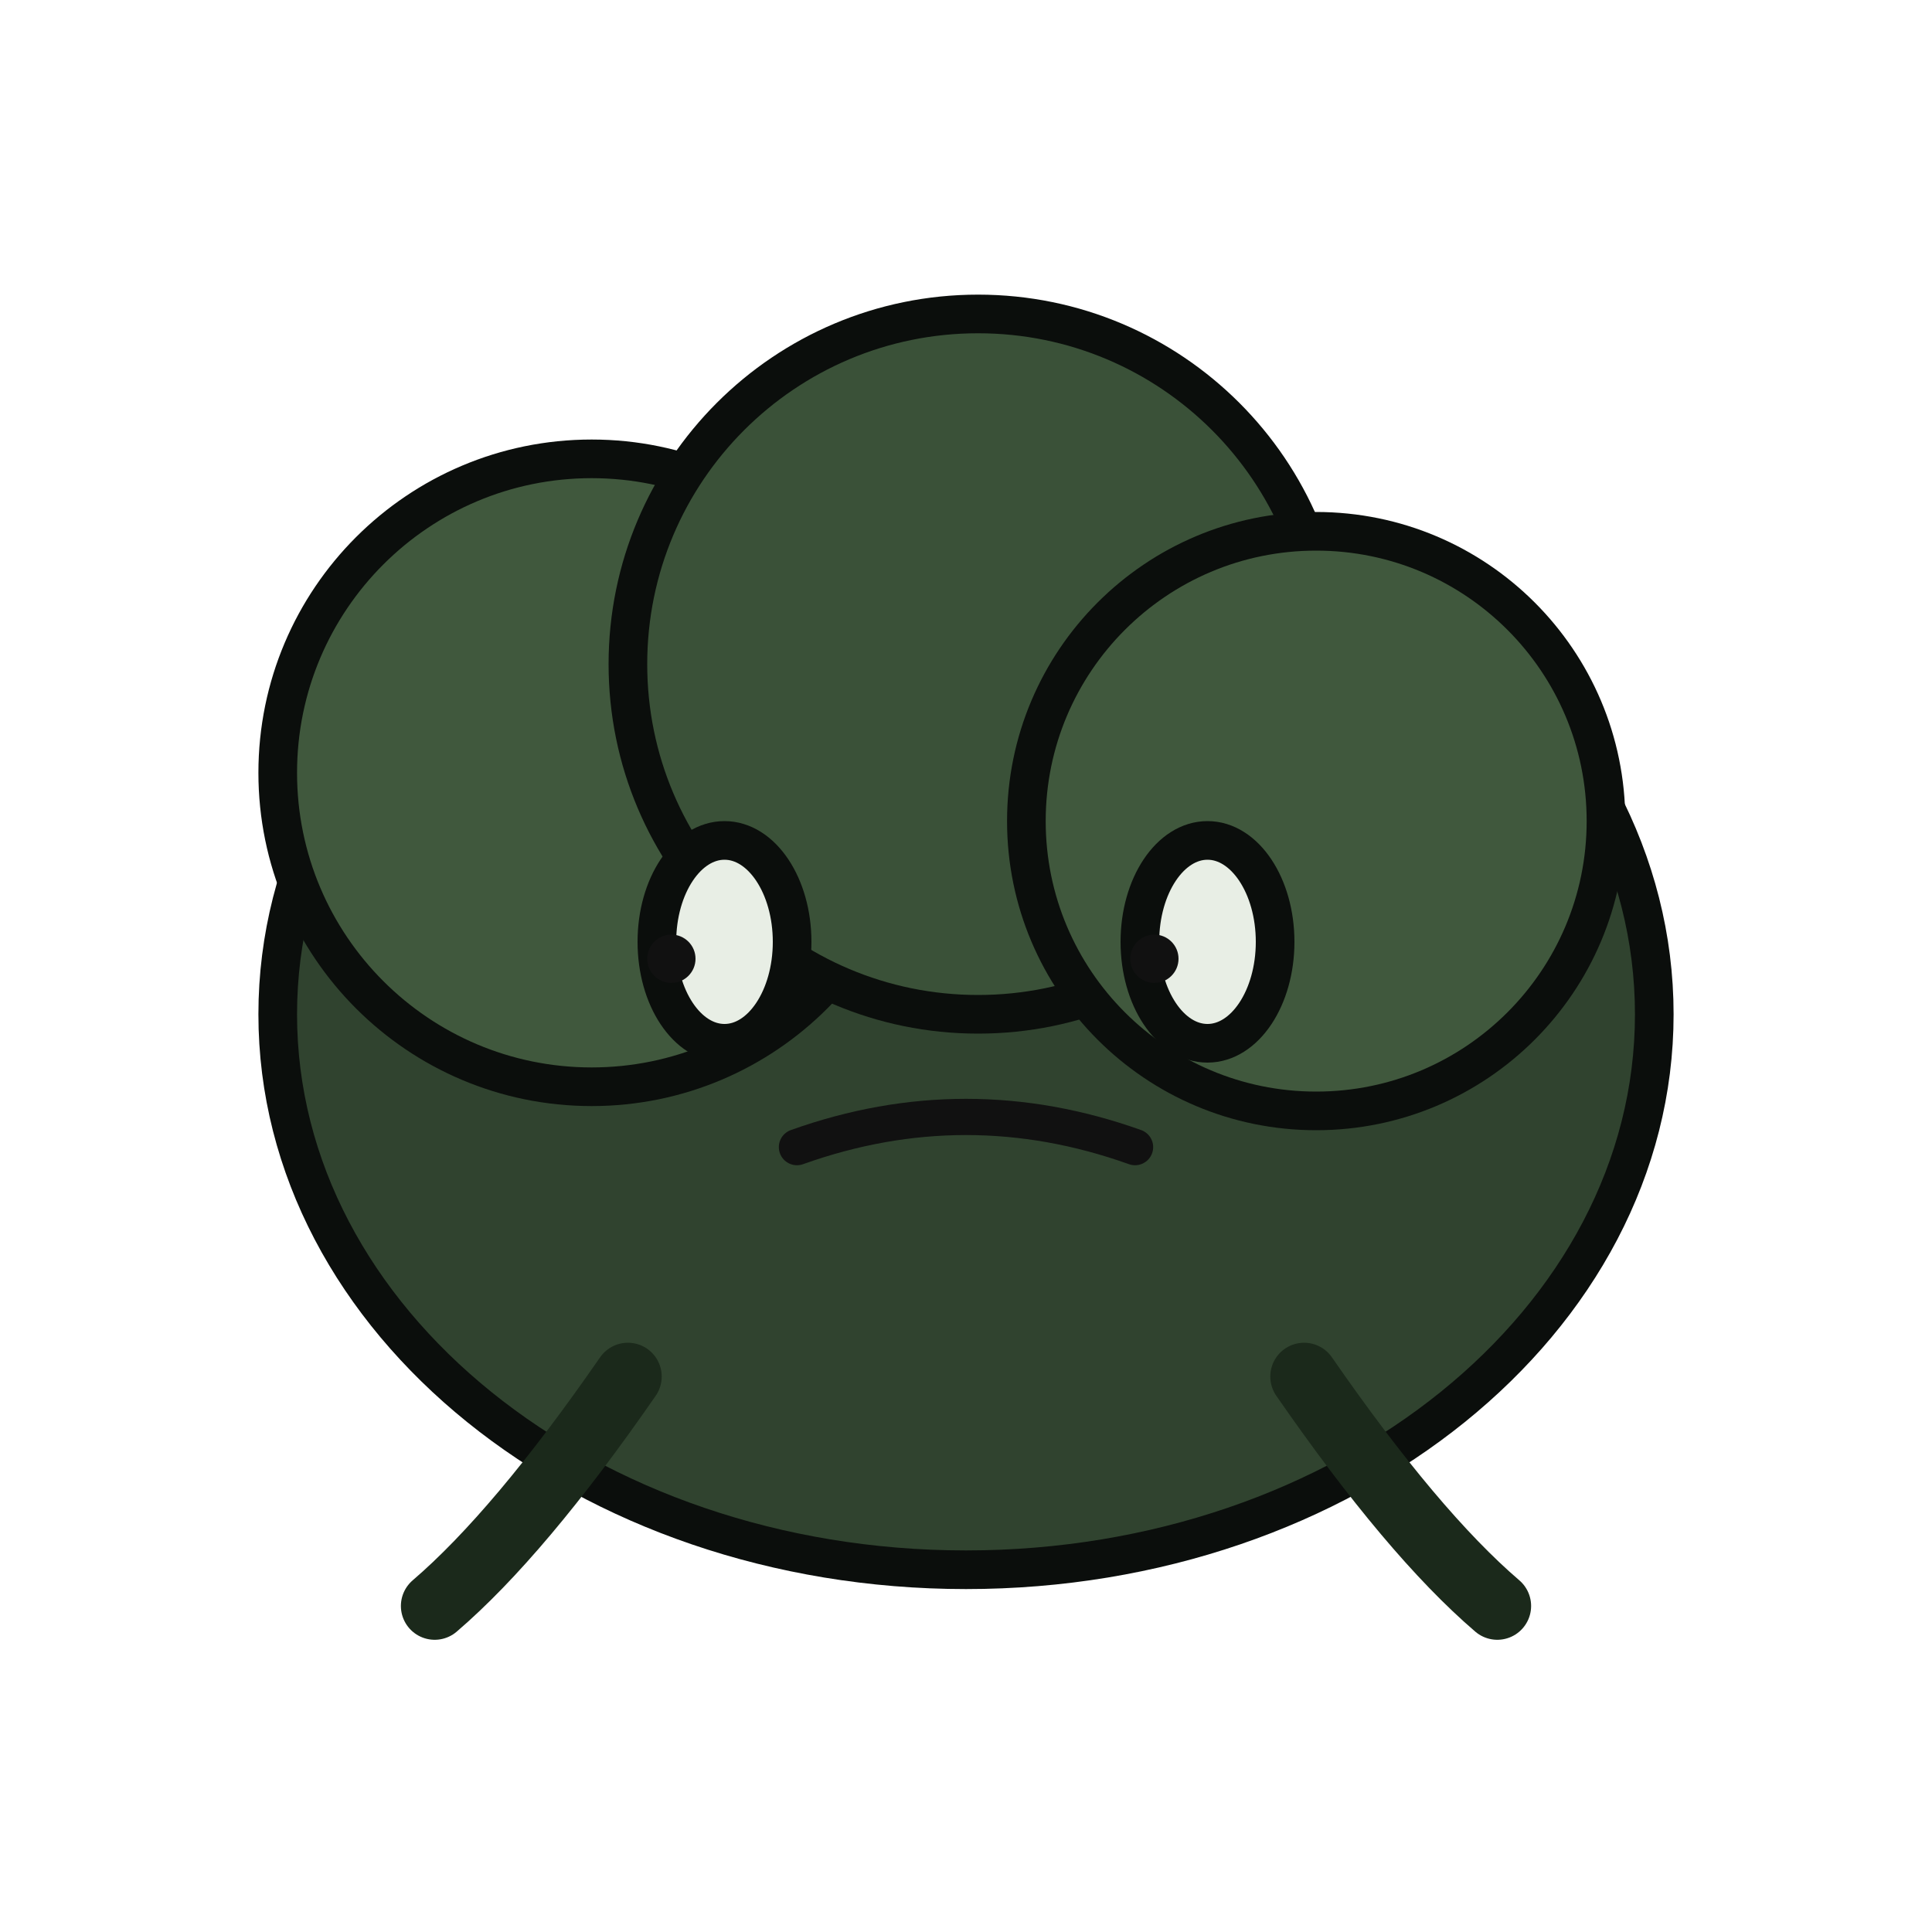
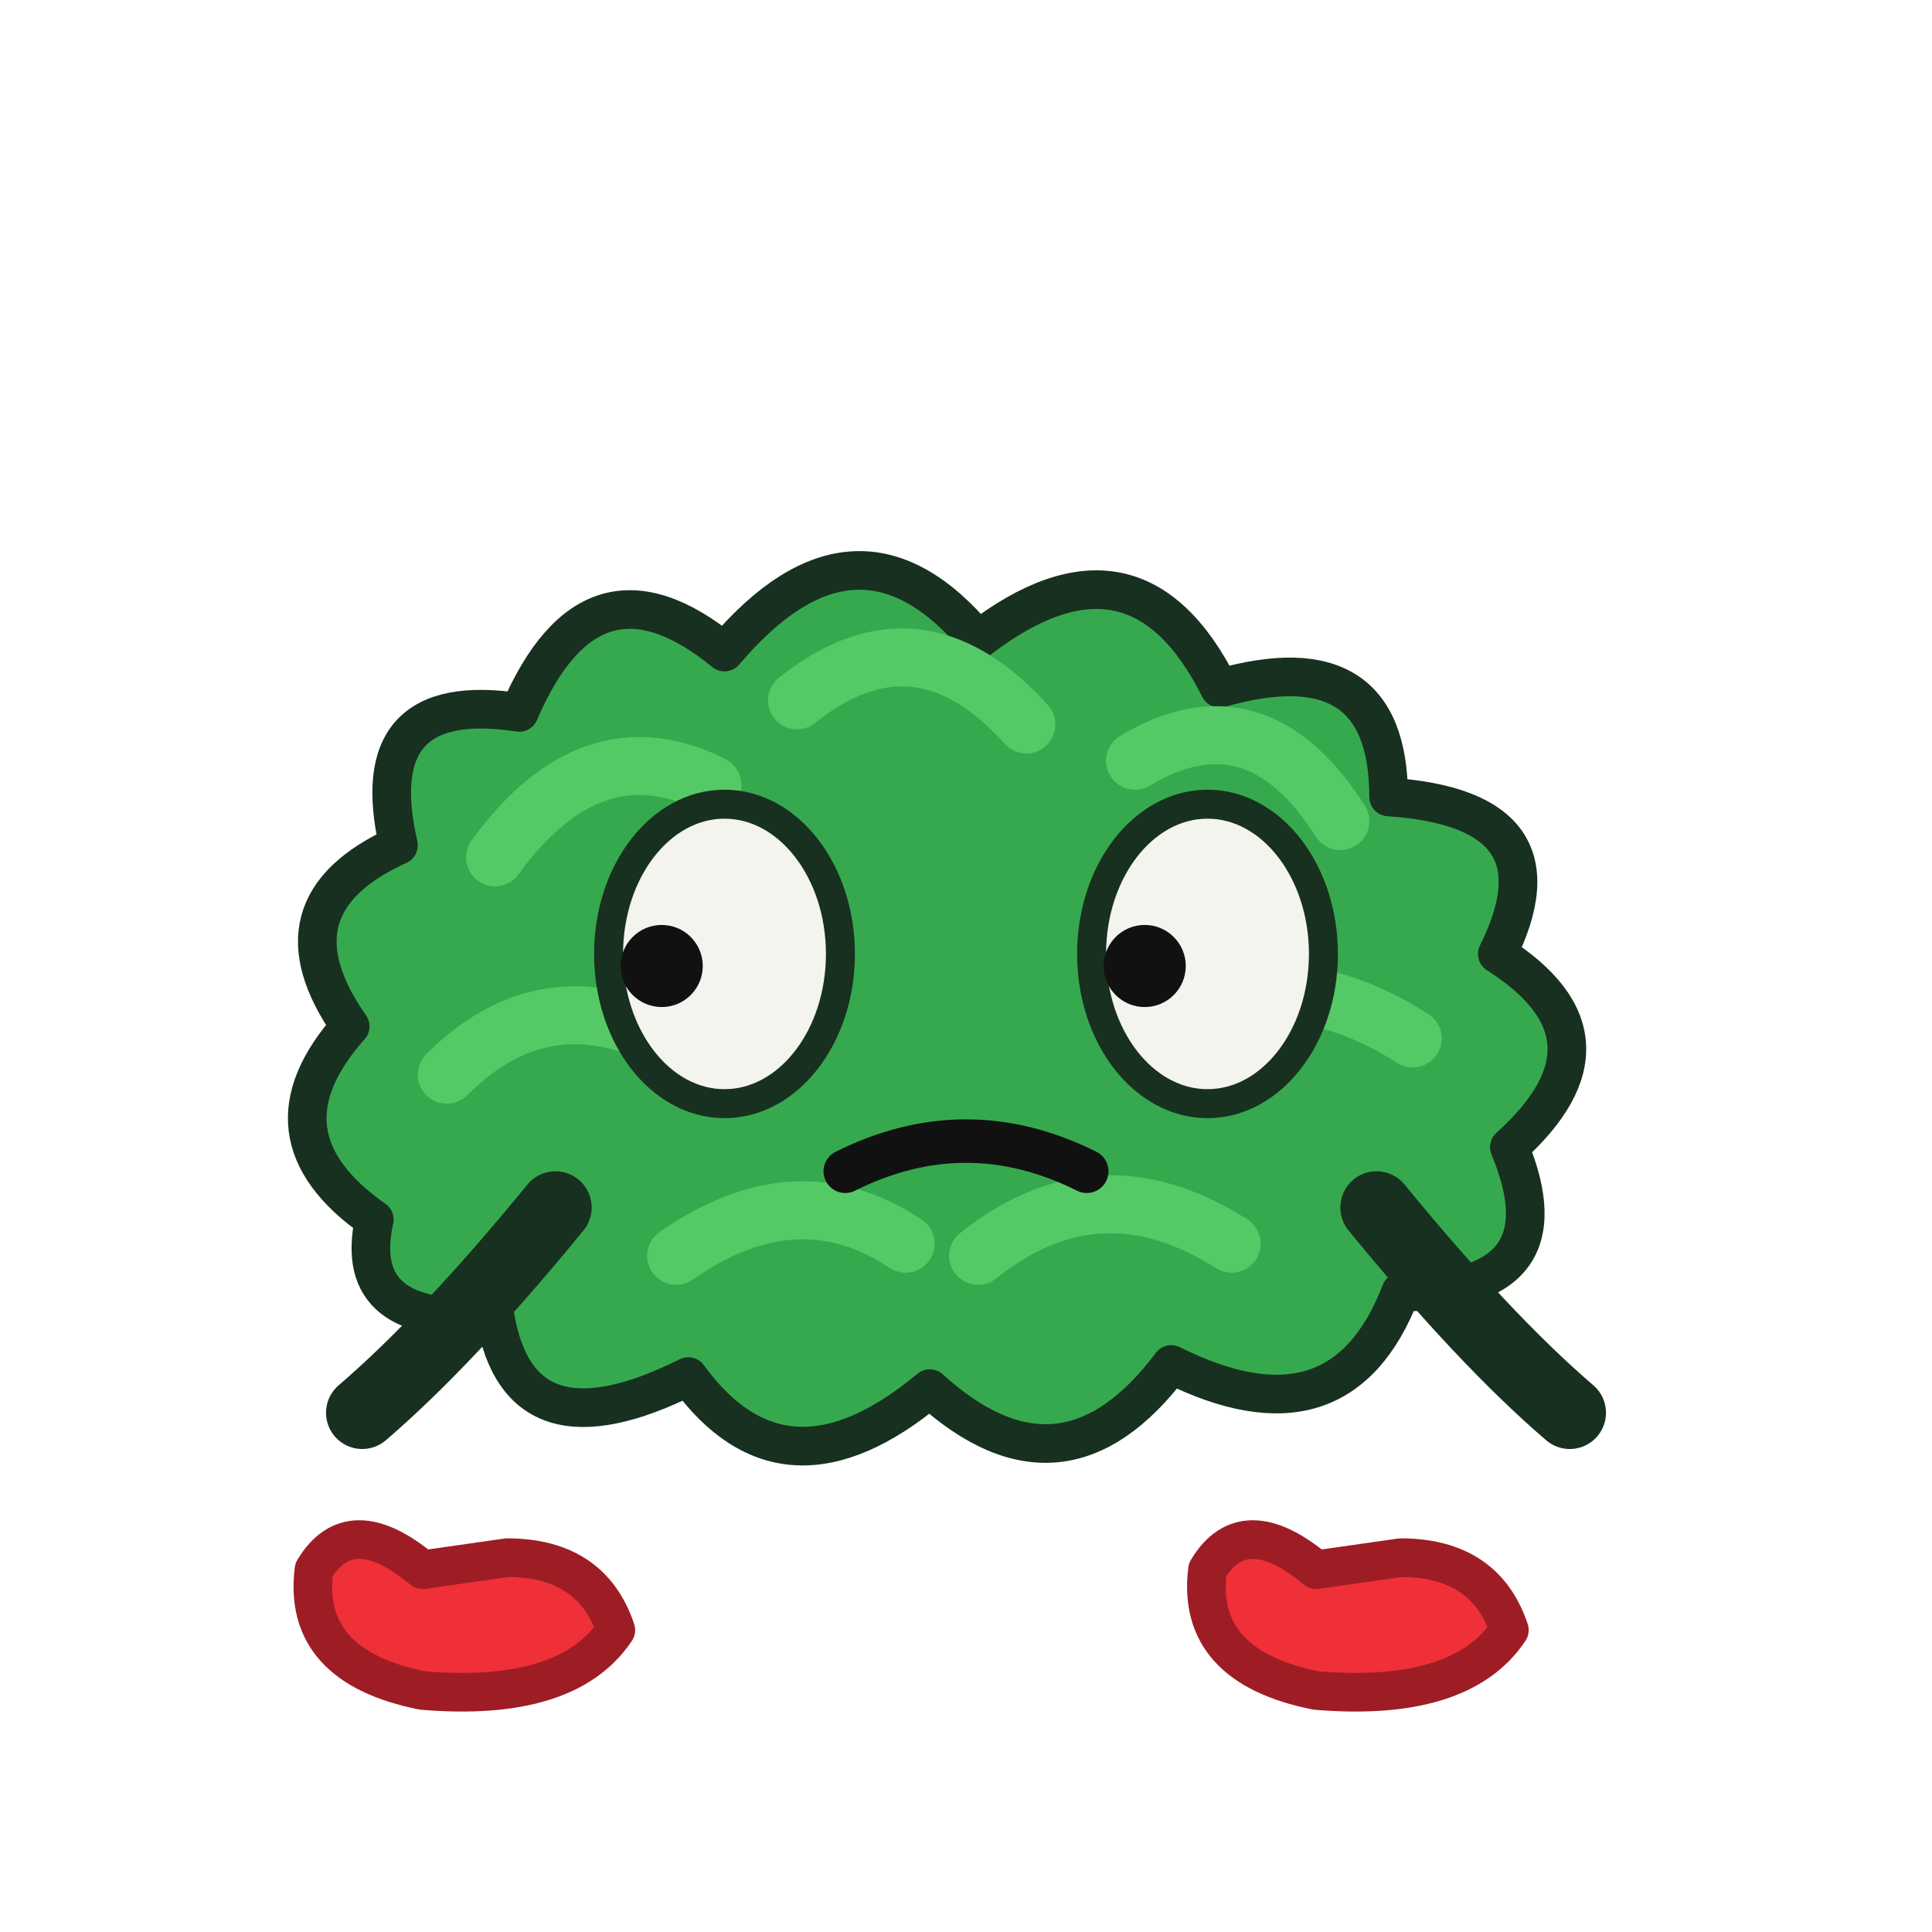
<svg xmlns="http://www.w3.org/2000/svg" width="800" height="800" viewBox="0 0 800 800">
  <rect width="800" height="800" fill="none" />
-   <g stroke="#0b0e0c" stroke-width="16">
-     <ellipse cx="400" cy="420" rx="285" ry="230" fill="#30432f" />
-     <circle cx="245" cy="320" r="130" fill="#40583d" />
-     <circle cx="405" cy="275" r="145" fill="#3a5138" />
-     <circle cx="545" cy="340" r="120" fill="#40583d" />
-     <path d="M260 570 Q215 635 180 665 M540 570 Q585 635 620 665" fill="none" stroke="#1b291b" stroke-width="28" stroke-linecap="round" />
-     <ellipse cx="300" cy="390" rx="28" ry="42" fill="#e8eee5" />
-     <ellipse cx="500" cy="390" rx="28" ry="42" fill="#e8eee5" />
-     <circle cx="278" cy="397" r="10" fill="#111" stroke="none" />
-     <circle cx="478" cy="397" r="10" fill="#111" stroke="none" />
-     <path d="M330 475 Q400 450 470 475" fill="none" stroke="#111" stroke-width="15" stroke-linecap="round" />
+   <g stroke="#18301f" stroke-width="16" stroke-linecap="round" stroke-linejoin="round">
+     <path d="M155 505 Q105 470 145 425 Q110 375 165 350 Q150 285 215 295 Q245 225 300 270 Q355 205 405 265 Q470 215 505 285 Q575 265 575 330 Q650 335 620 395 Q675 430 625 475 Q650 535 580 535 Q555 600 485 565 Q440 625 385 575 Q325 625 285 570 Q215 605 205 545 Q145 550 155 505 Z" fill="#36a94f" />
+     <path d="M205 355 Q245 300 295 325 M330 290 Q380 250 425 300 M470 315 Q520 285 555 340 M185 445 Q225 405 275 430 M480 425 Q530 395 585 430 M280 520 Q330 485 375 515 M405 520 Q455 480 510 515" fill="none" stroke="#55c965" stroke-width="24" />
+     <ellipse cx="300" cy="395" rx="48" ry="62" fill="#f3f4ed" stroke-width="12" />
+     <ellipse cx="500" cy="395" rx="48" ry="62" fill="#f3f4ed" stroke-width="12" />
+     <circle cx="274" cy="400" r="17" fill="#111" stroke="none" />
+     <circle cx="474" cy="400" r="17" fill="#111" stroke="none" />
+     <path d="M350 485 Q400 460 450 485" fill="none" stroke="#111" stroke-width="18" />
+     <path d="M230 500 Q185 555 150 585 M570 500 Q615 555 650 585" fill="none" stroke="#18301f" stroke-width="30" />
+     <path d="M175 650 Q145 625 130 650 Q125 690 175 700 Q235 705 255 675 Q245 645 210 645 Z" fill="#ef3038" stroke="#9e1d25" />
+     <path d="M545 650 Q515 625 500 650 Q495 690 545 700 Q605 705 625 675 Q615 645 580 645 Z" fill="#ef3038" stroke="#9e1d25" />
  </g>
</svg>
